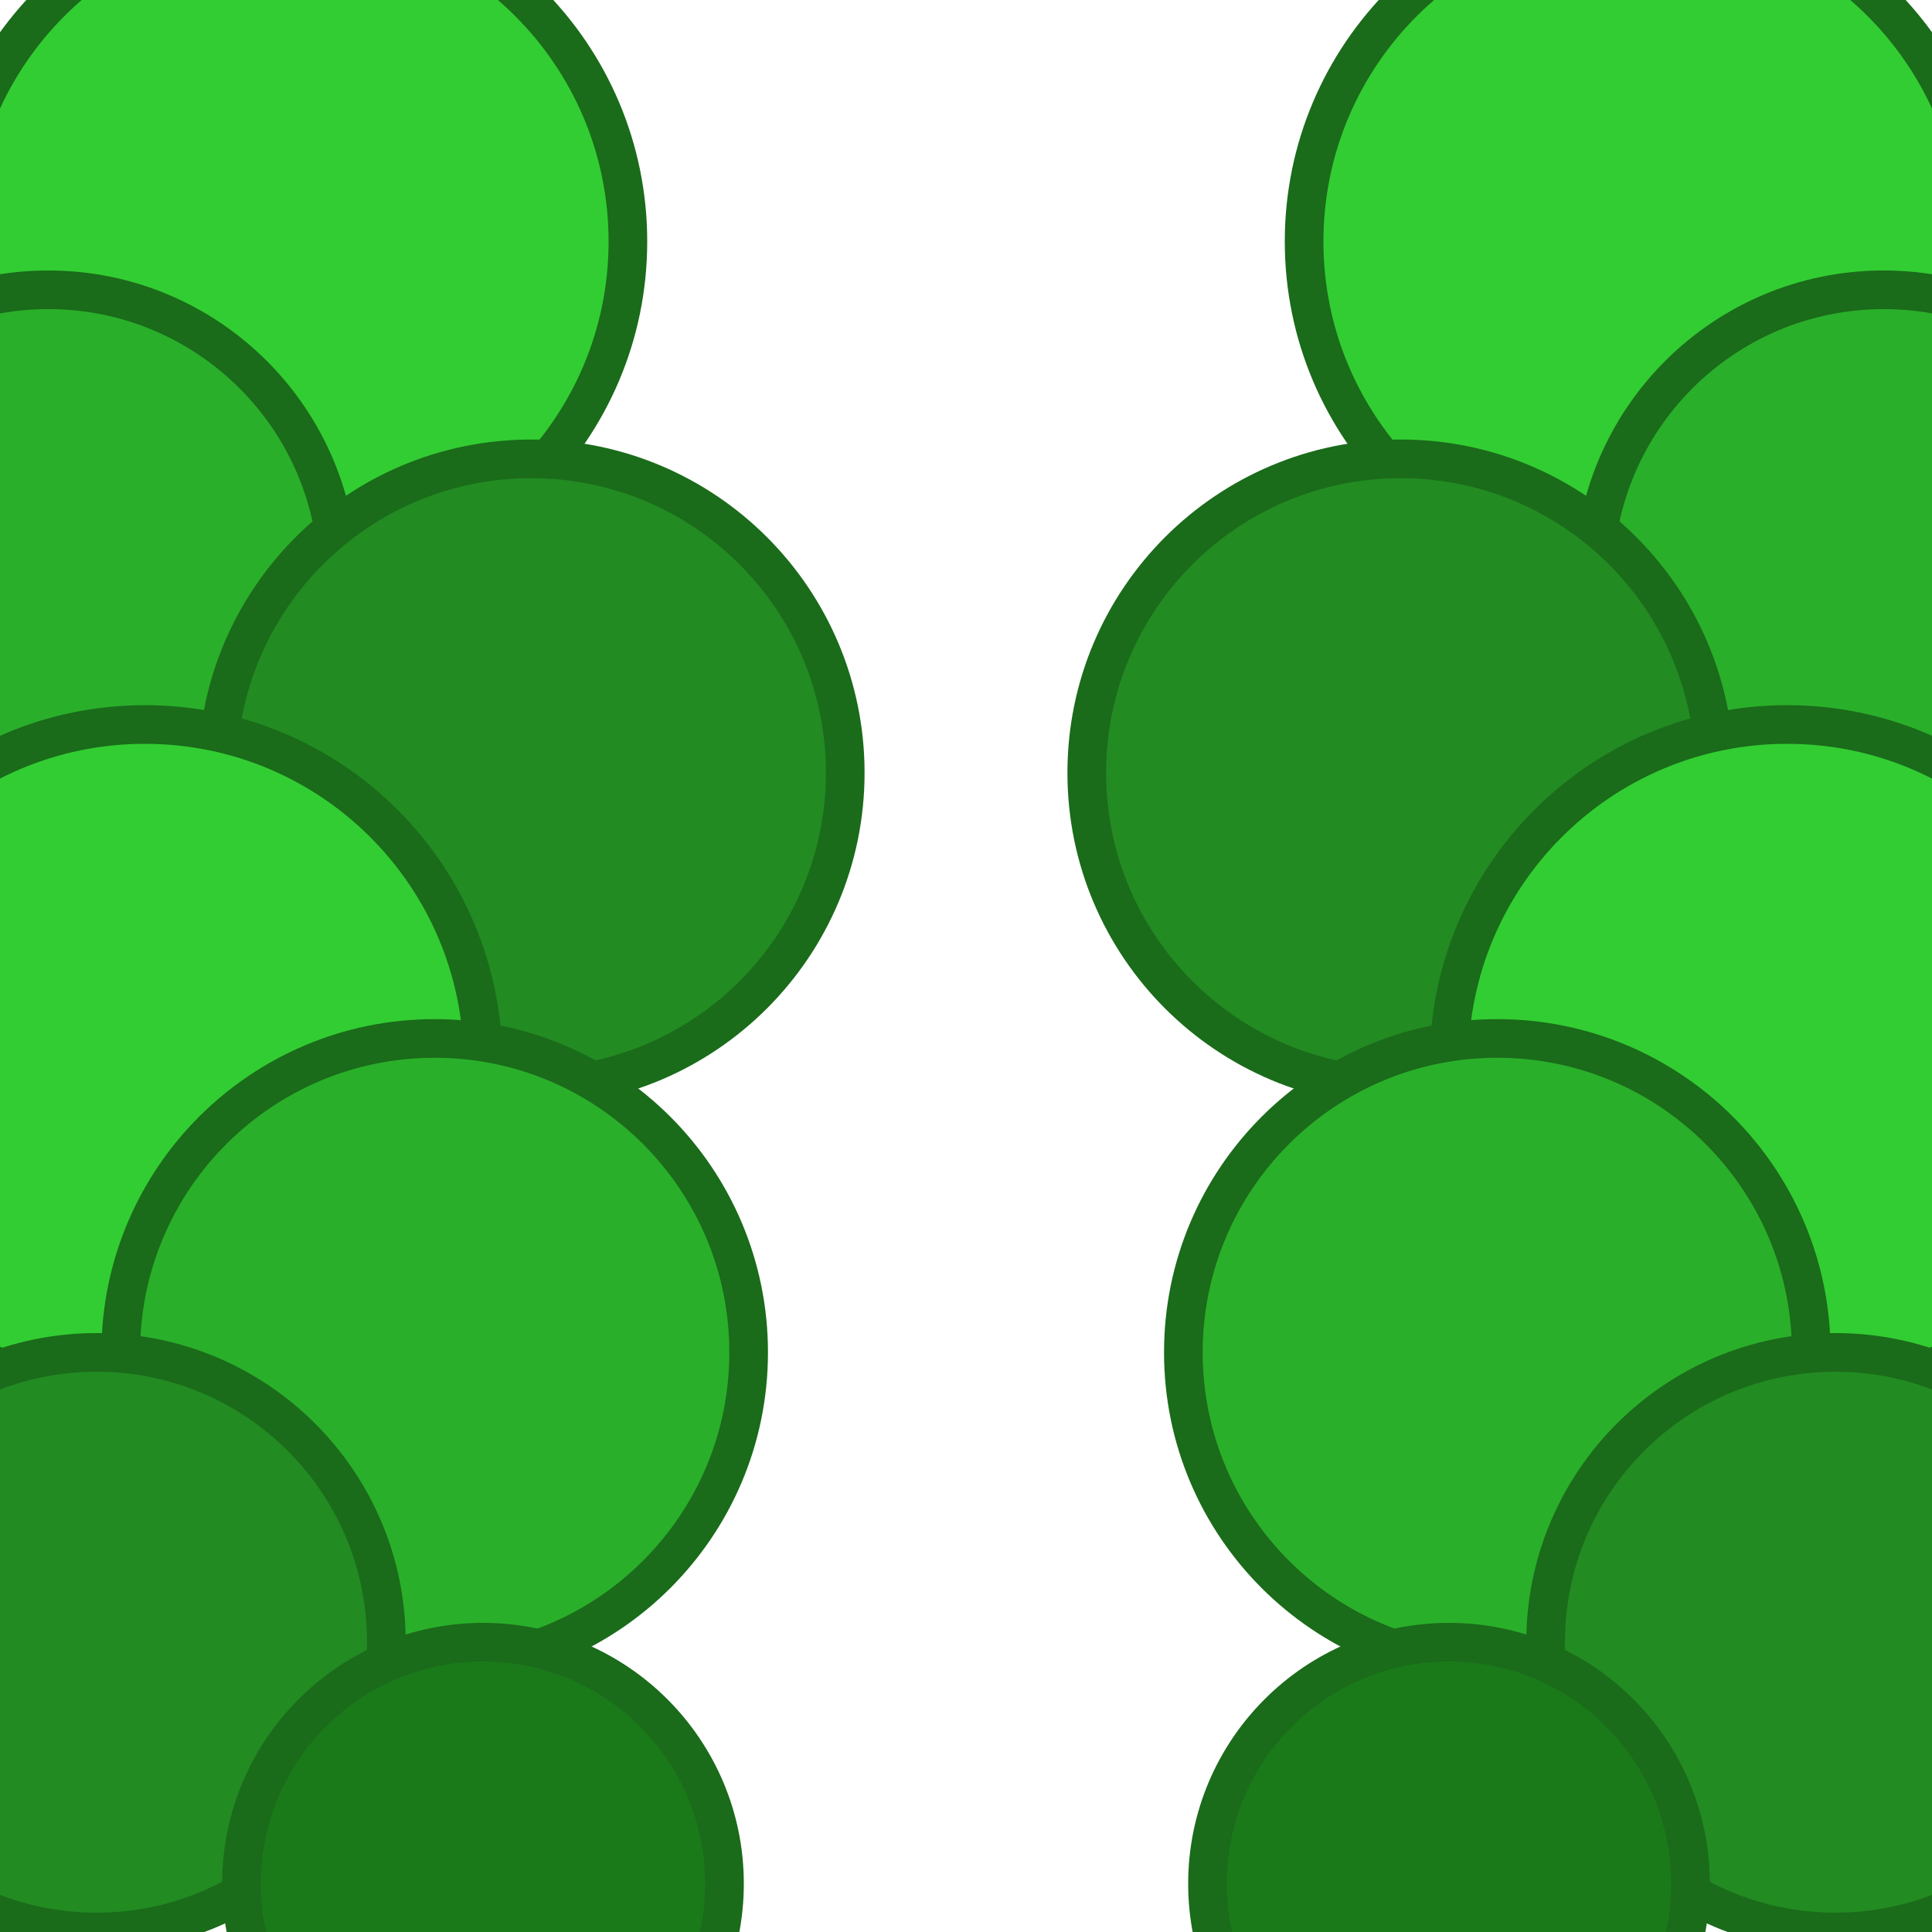
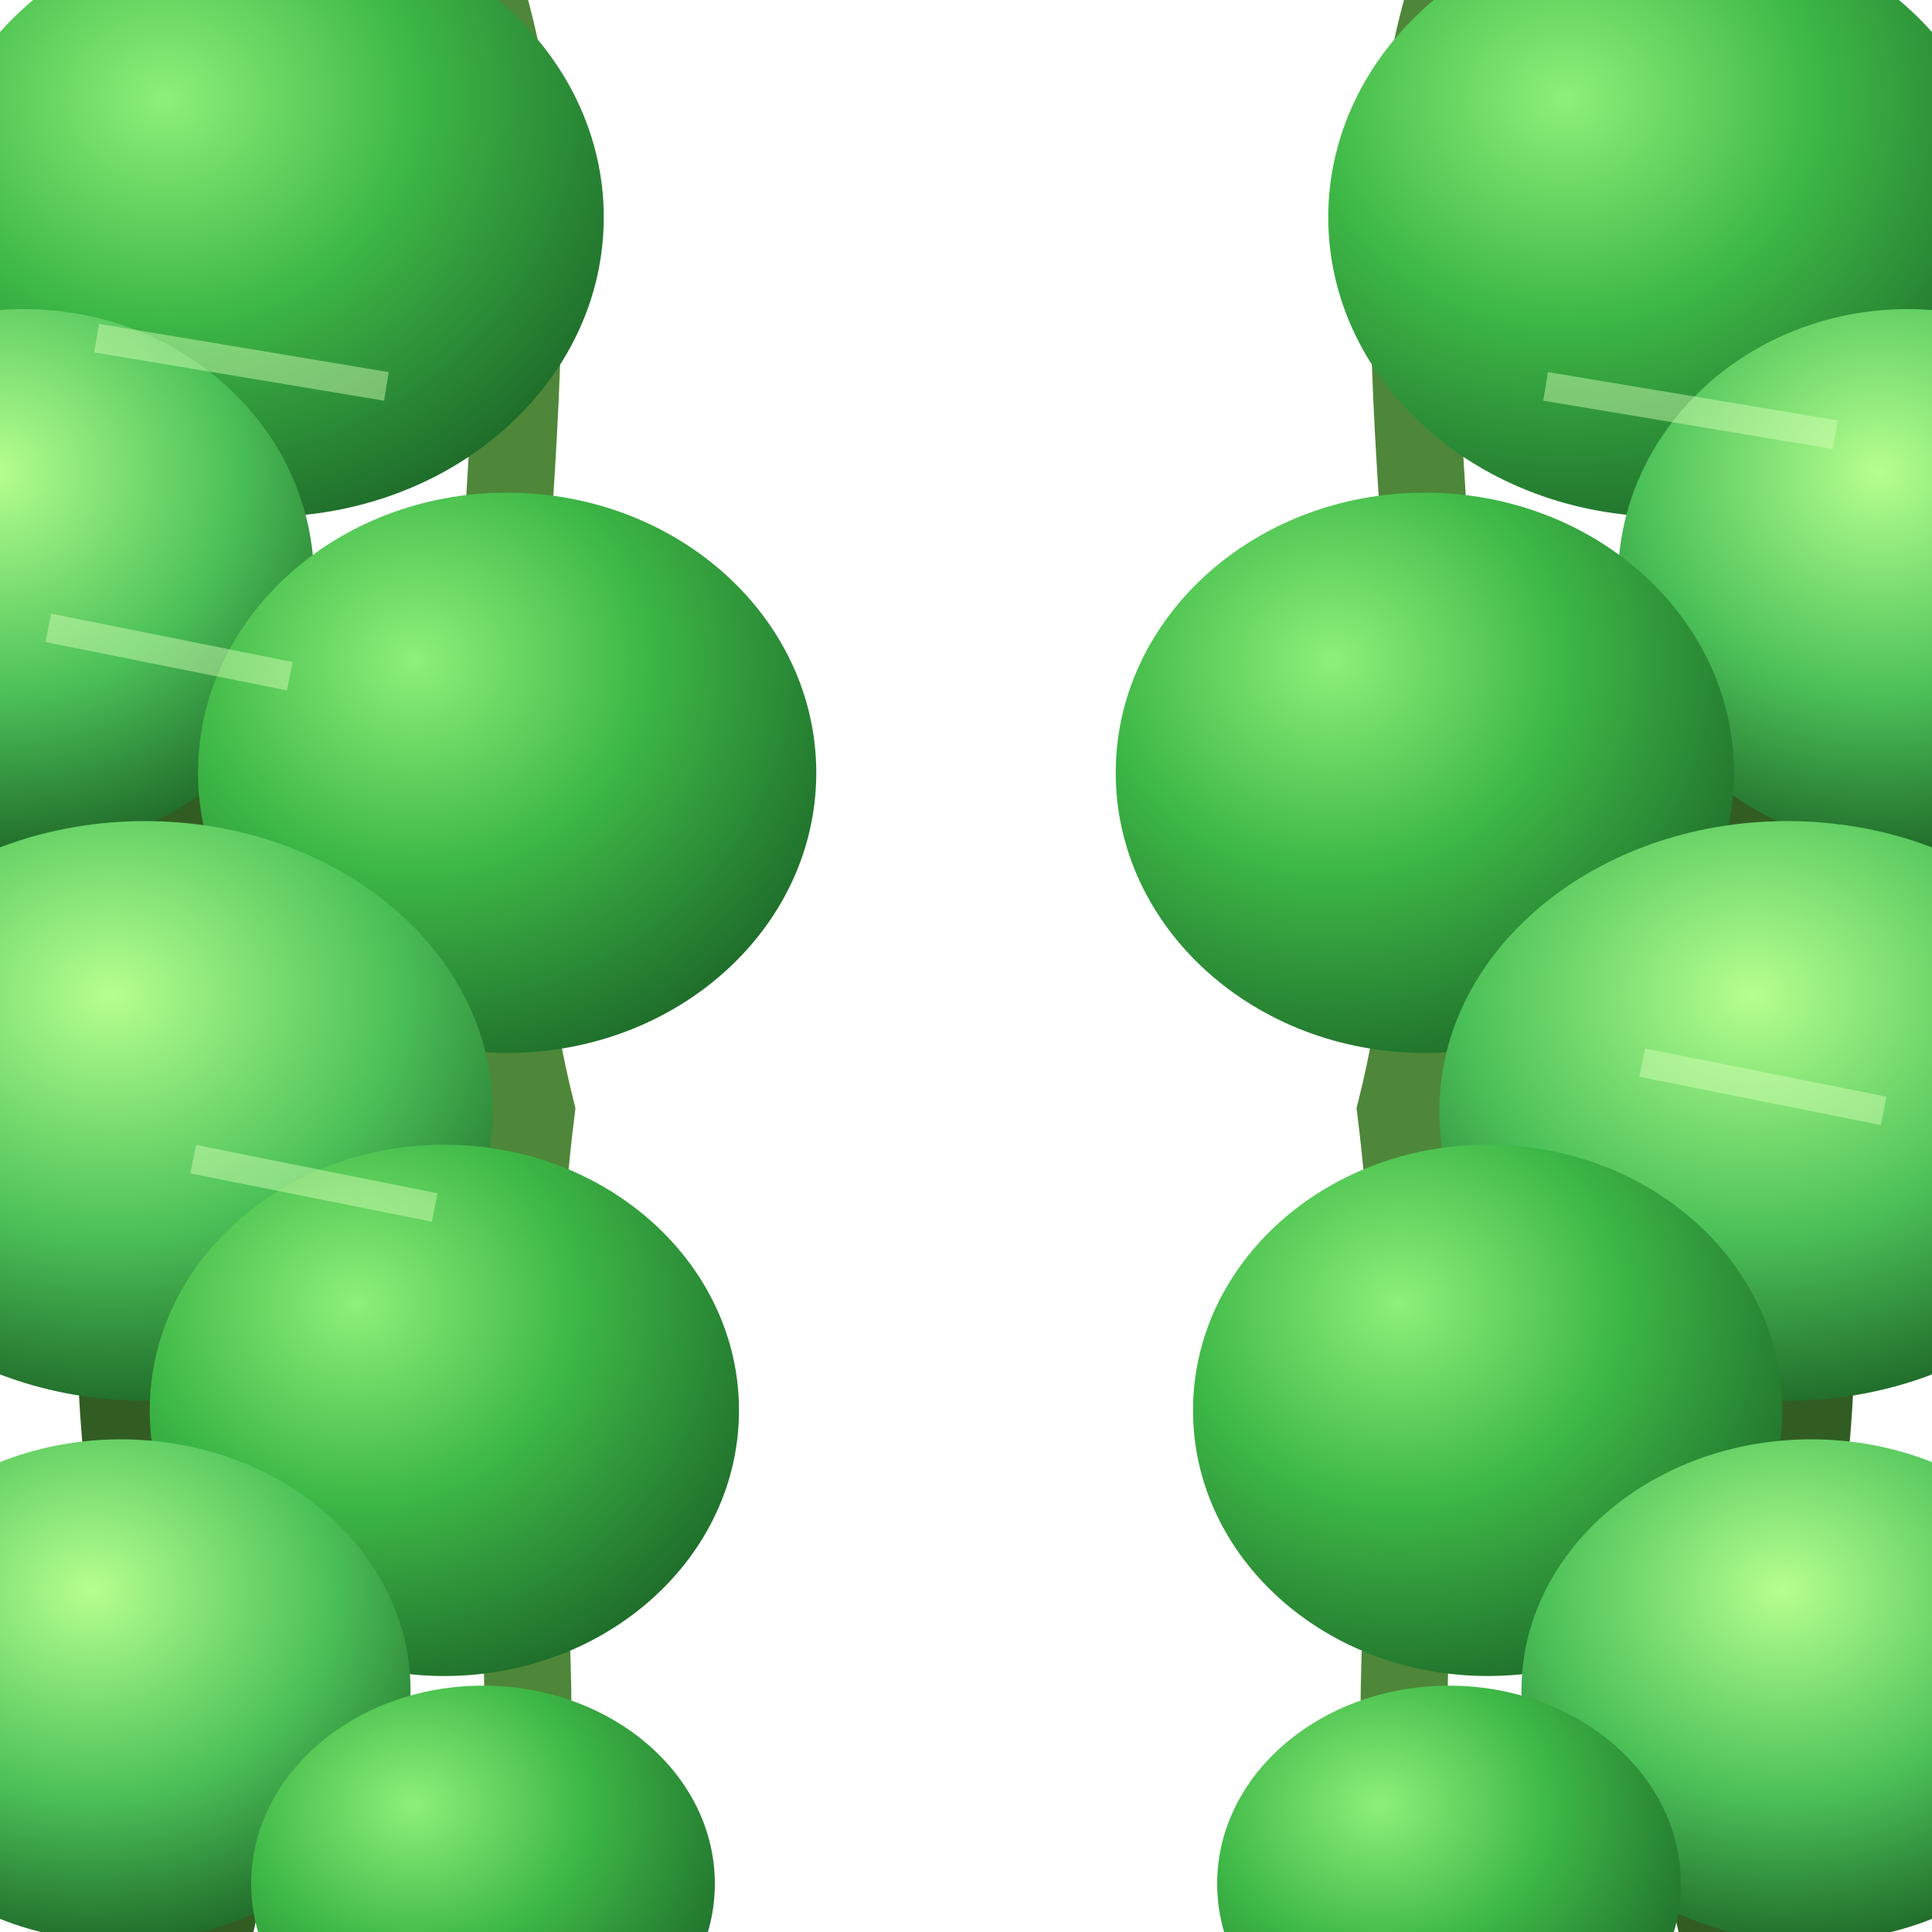
<svg xmlns="http://www.w3.org/2000/svg" viewBox="0 0 40 40">
-   <path d="M3,0 C1,8 5,16 2,24 C1,32 4,37 3,40" stroke="#3A6B30" stroke-width="2.2" fill="none" />
-   <path d="M9,0 C11,7 8,15 10,23 C9,31 11,37 9,40" stroke="#4A7C3F" stroke-width="1.6" fill="none" />
-   <circle cx="6" cy="5" r="7" fill="#32CD32" stroke="#1A6B1A" stroke-width="0.8" />
-   <circle cx="1" cy="12" r="6" fill="#2AAF2A" stroke="#1A6B1A" stroke-width="0.8" />
-   <circle cx="11" cy="16" r="6.5" fill="#228B22" stroke="#1A6B1A" stroke-width="0.8" />
-   <circle cx="3" cy="22" r="7" fill="#32CD32" stroke="#1A6B1A" stroke-width="0.8" />
-   <circle cx="9" cy="28" r="6.5" fill="#2AAF2A" stroke="#1A6B1A" stroke-width="0.8" />
-   <circle cx="2" cy="34" r="6" fill="#228B22" stroke="#1A6B1A" stroke-width="0.8" />
-   <circle cx="10" cy="39" r="5" fill="#1A7A1A" stroke="#1A6B1A" stroke-width="0.8" />
-   <path d="M37,0 C39,8 35,16 38,24 C39,32 36,37 37,40" stroke="#3A6B30" stroke-width="2.2" fill="none" />
-   <path d="M31,0 C29,7 32,15 30,23 C31,31 29,37 31,40" stroke="#4A7C3F" stroke-width="1.6" fill="none" />
-   <circle cx="34" cy="5" r="7" fill="#32CD32" stroke="#1A6B1A" stroke-width="0.8" />
-   <circle cx="39" cy="12" r="6" fill="#2AAF2A" stroke="#1A6B1A" stroke-width="0.8" />
-   <circle cx="29" cy="16" r="6.5" fill="#228B22" stroke="#1A6B1A" stroke-width="0.8" />
-   <circle cx="37" cy="22" r="7" fill="#32CD32" stroke="#1A6B1A" stroke-width="0.8" />
-   <circle cx="31" cy="28" r="6.5" fill="#2AAF2A" stroke="#1A6B1A" stroke-width="0.8" />
-   <circle cx="38" cy="34" r="6" fill="#228B22" stroke="#1A6B1A" stroke-width="0.8" />
-   <circle cx="30" cy="39" r="5" fill="#1A7A1A" stroke="#1A6B1A" stroke-width="0.8" />
+   <defs>
+     <radialGradient id="leafA" cx="35%" cy="30%" r="75%">
+       <stop offset="0" stop-color="#8df07a" />
+       <stop offset="0.5" stop-color="#3db746" />
+       <stop offset="1" stop-color="#1f6e2b" />
+     </radialGradient>
+     <radialGradient id="leafB" cx="45%" cy="30%" r="75%">
+       <stop offset="0" stop-color="#b5ff8f" />
+       <stop offset="0.55" stop-color="#4bc158" />
+       <stop offset="1" stop-color="#1b6124" />
+     </radialGradient>
+   </defs>
+   <path d="M4,0 C2,8 6,15 3,24 C2,32 5,37 4,40" stroke="#315d23" stroke-width="2.4" fill="none" />
+   <path d="M10,0 C12,7 9,15 11,23 C10,31 12,37 10,40" stroke="#4e8739" stroke-width="1.8" fill="none" />
+   <path d="M36,0 C38,8 34,15 37,24 C38,32 35,37 36,40" stroke="#315d23" stroke-width="2.4" fill="none" />
+   <path d="M30,0 C28,7 31,15 29,23 C30,31 28,37 30,40" stroke="#4e8739" stroke-width="1.8" fill="none" />
+   <ellipse cx="5.5" cy="4.5" rx="7" ry="6.2" fill="url(#leafA)" />
+   <ellipse cx="0.5" cy="12" rx="6" ry="5.6" fill="url(#leafB)" />
+   <ellipse cx="10.5" cy="16" rx="6.4" ry="5.8" fill="url(#leafA)" />
+   <ellipse cx="3" cy="23" rx="7.2" ry="6" fill="url(#leafB)" />
+   <ellipse cx="9.2" cy="29.2" rx="6.1" ry="5.5" fill="url(#leafA)" />
+   <ellipse cx="2.5" cy="35" rx="6" ry="5.2" fill="url(#leafB)" />
+   <ellipse cx="10" cy="39" rx="4.8" ry="4.1" fill="url(#leafA)" />
+   <ellipse cx="34.5" cy="4.5" rx="7" ry="6.2" fill="url(#leafA)" />
+   <ellipse cx="39.5" cy="12" rx="6" ry="5.6" fill="url(#leafB)" />
+   <ellipse cx="29.5" cy="16" rx="6.4" ry="5.8" fill="url(#leafA)" />
+   <ellipse cx="37" cy="23" rx="7.2" ry="6" fill="url(#leafB)" />
+   <ellipse cx="30.8" cy="29.2" rx="6.1" ry="5.5" fill="url(#leafA)" />
+   <ellipse cx="37.5" cy="35" rx="6" ry="5.2" fill="url(#leafB)" />
+   <ellipse cx="30" cy="39" rx="4.8" ry="4.1" fill="url(#leafA)" />
+   <path d="M2,7 L8,8 M1,13 L6,14 M4,24 L9,25 M32,8 L38,9 M34,22 L39,23" stroke="#d9ffb9" stroke-width="0.6" opacity="0.45" />
</svg>
